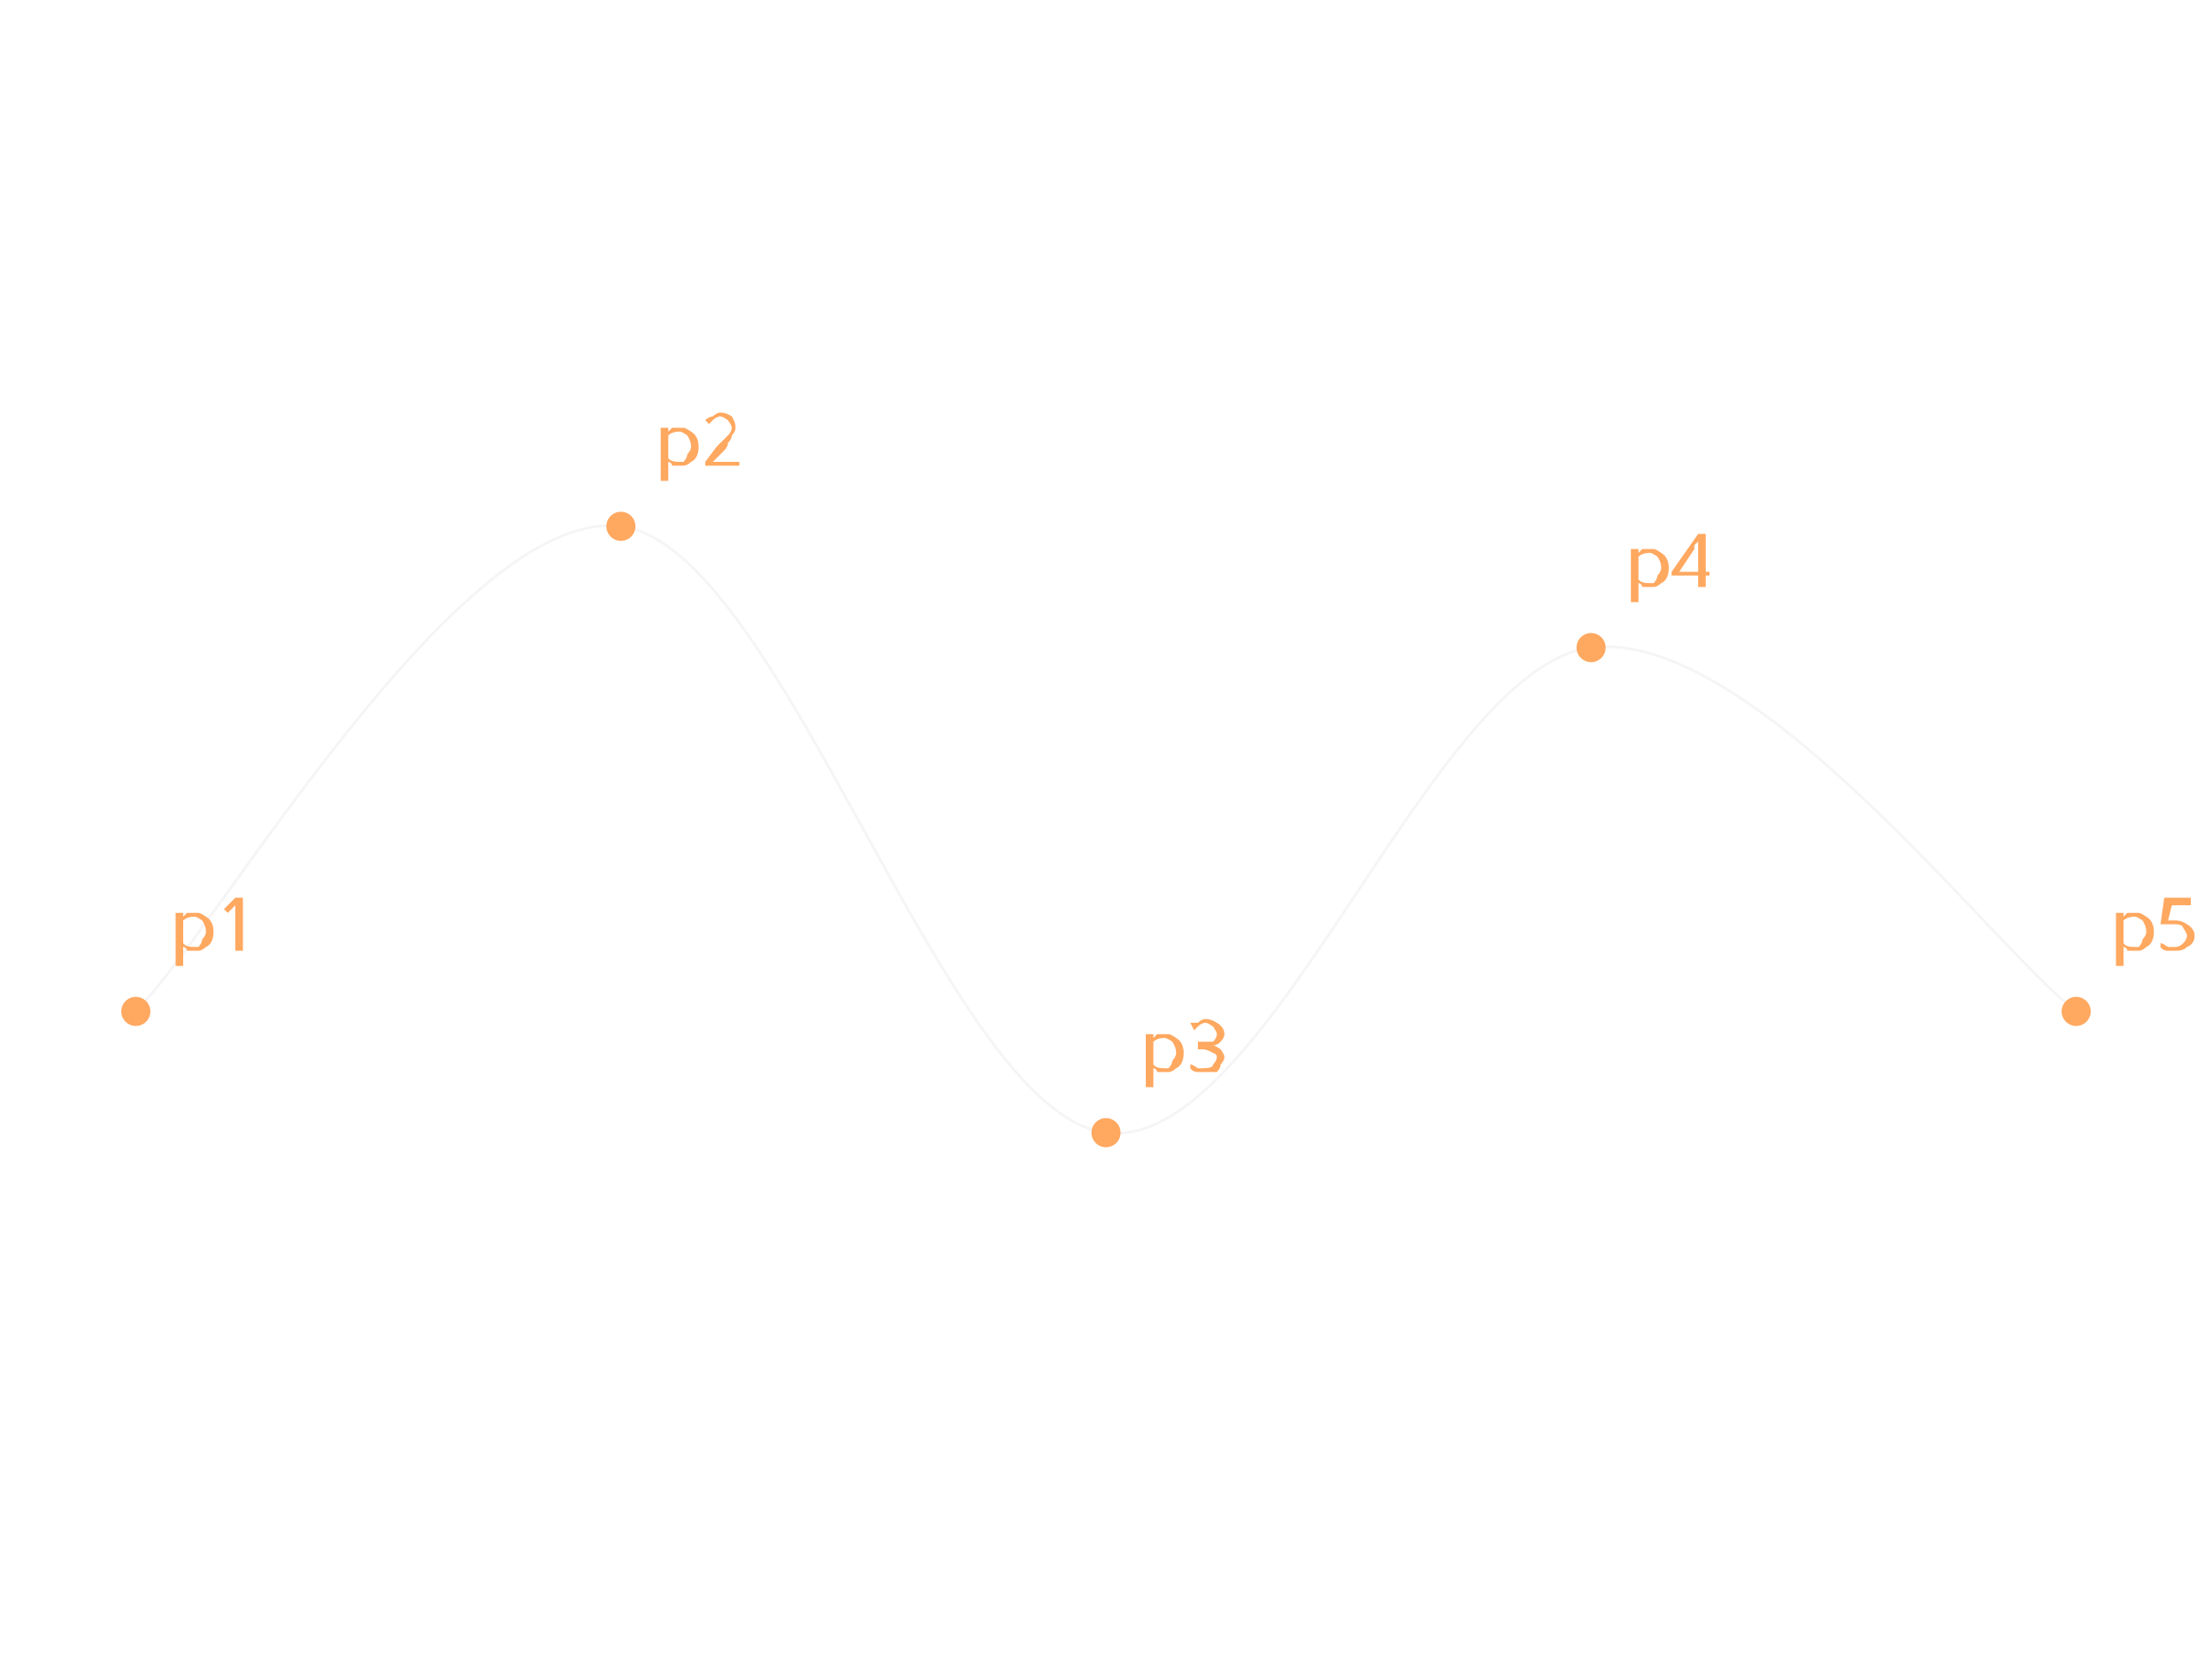
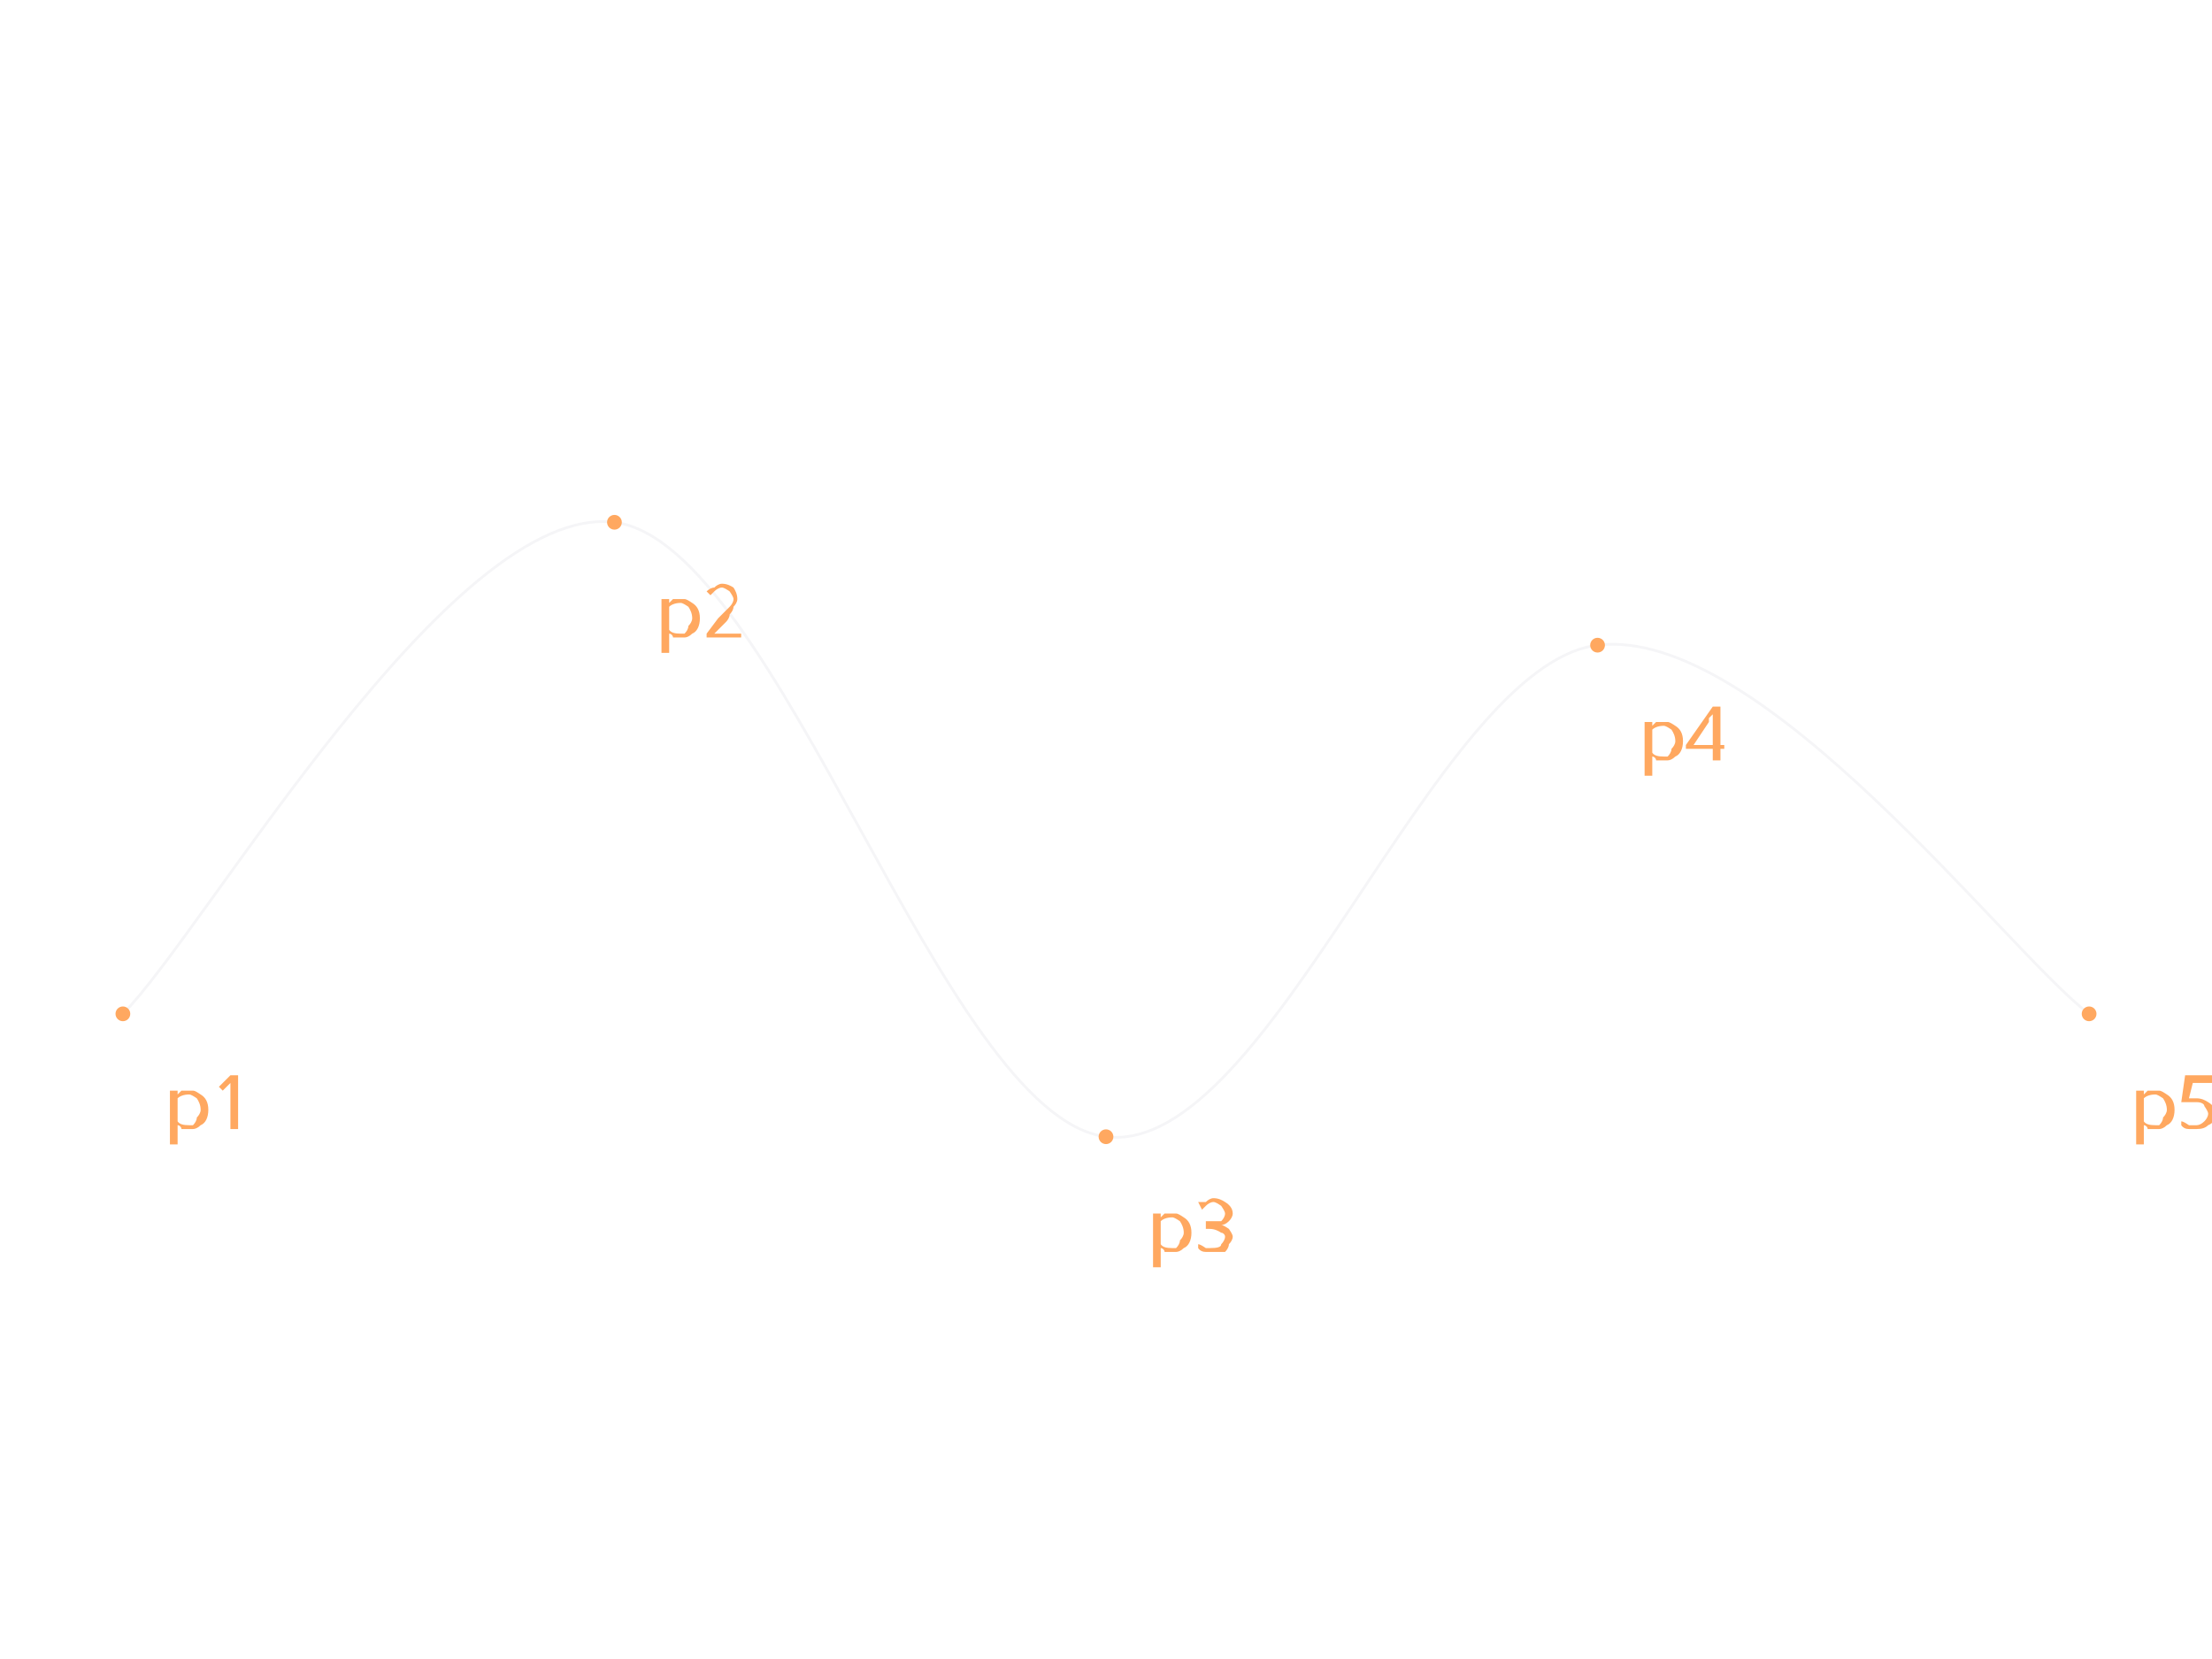
- <svg xmlns="http://www.w3.org/2000/svg" width="800" height="600" viewBox="-0.56 -2.56 9.12 3.62">
+ <svg xmlns="http://www.w3.org/2000/svg" width="800" height="600" viewBox="-0.5 -2.5 9 3.5">
  <defs>
    <marker id="arrowhead-end" markerWidth="10" markerHeight="7" refX="10" refY="3.5" orient="auto">
      <polygon points="0 0, 10 3.5, 0 7" fill="rgb(211,211,211)" />
    </marker>
    <marker id="arrowhead-start" markerWidth="10" markerHeight="7" refX="0" refY="3.5" orient="auto">
      <polygon points="10 0, 0 3.5, 10 7" fill="rgb(211,211,211)" />
    </marker>
  </defs>
  <g stroke-width="0.011">
    <path d="M 0,0 C 0.333,-0.333 1.333,-2.083 2,-2 C 2.667,-1.917 3.333,0.417 4,0.5 C 4.667,0.583 5.333,-1.417 6,-1.5 C 6.667,-1.583 7.667,-0.25 8,0" style="fill:none;stroke:rgb(245,245,247)" />
-     <circle cx="0" cy="0" r="0.06" style="fill:rgb(255,168,96);stroke:none;stroke:none" />
-     <text x="0.15" y="-0.25" style="font-family:sans-serif;font-size:0.3;fill:rgb(255,168,96);stroke:none">p1</text>
-     <circle cx="2" cy="-2" r="0.06" style="fill:rgb(255,168,96);stroke:none;stroke:none" />
-     <text x="2.15" y="-2.25" style="font-family:sans-serif;font-size:0.3;fill:rgb(255,168,96);stroke:none">p2</text>
-     <circle cx="4" cy="0.5" r="0.06" style="fill:rgb(255,168,96);stroke:none;stroke:none" />
-     <text x="4.15" y="0.25" style="font-family:sans-serif;font-size:0.3;fill:rgb(255,168,96);stroke:none">p3</text>
-     <circle cx="6" cy="-1.5" r="0.06" style="fill:rgb(255,168,96);stroke:none;stroke:none" />
-     <text x="6.15" y="-1.75" style="font-family:sans-serif;font-size:0.3;fill:rgb(255,168,96);stroke:none">p4</text>
-     <circle cx="8" cy="0" r="0.06" style="fill:rgb(255,168,96);stroke:none;stroke:none" />
-     <text x="8.15" y="-0.25" style="font-family:sans-serif;font-size:0.3;fill:rgb(255,168,96);stroke:none">p5</text>
+     <circle cx="0" cy="0" r="0.03" style="fill:rgb(255,168,96);stroke:none" />
+     <text x="0.354" y="0.354" text-anchor="middle" dominant-baseline="central" style="font-family:sans-serif;font-size:0.3;font-size:0.3;fill:rgb(255,168,96)">p1</text>
+     <circle cx="2" cy="-2" r="0.03" style="fill:rgb(255,168,96);stroke:none" />
+     <text x="2.354" y="-1.646" text-anchor="middle" dominant-baseline="central" style="font-family:sans-serif;font-size:0.3;font-size:0.3;fill:rgb(255,168,96)">p2</text>
+     <circle cx="4" cy="0.5" r="0.03" style="fill:rgb(255,168,96);stroke:none" />
+     <text x="4.354" y="0.854" text-anchor="middle" dominant-baseline="central" style="font-family:sans-serif;font-size:0.3;font-size:0.3;fill:rgb(255,168,96)">p3</text>
+     <circle cx="6" cy="-1.5" r="0.03" style="fill:rgb(255,168,96);stroke:none" />
+     <text x="6.354" y="-1.146" text-anchor="middle" dominant-baseline="central" style="font-family:sans-serif;font-size:0.3;font-size:0.3;fill:rgb(255,168,96)">p4</text>
+     <circle cx="8" cy="0" r="0.03" style="fill:rgb(255,168,96);stroke:none" />
+     <text x="8.354" y="0.354" text-anchor="middle" dominant-baseline="central" style="font-family:sans-serif;font-size:0.3;font-size:0.3;fill:rgb(255,168,96)">p5</text>
  </g>
</svg>
